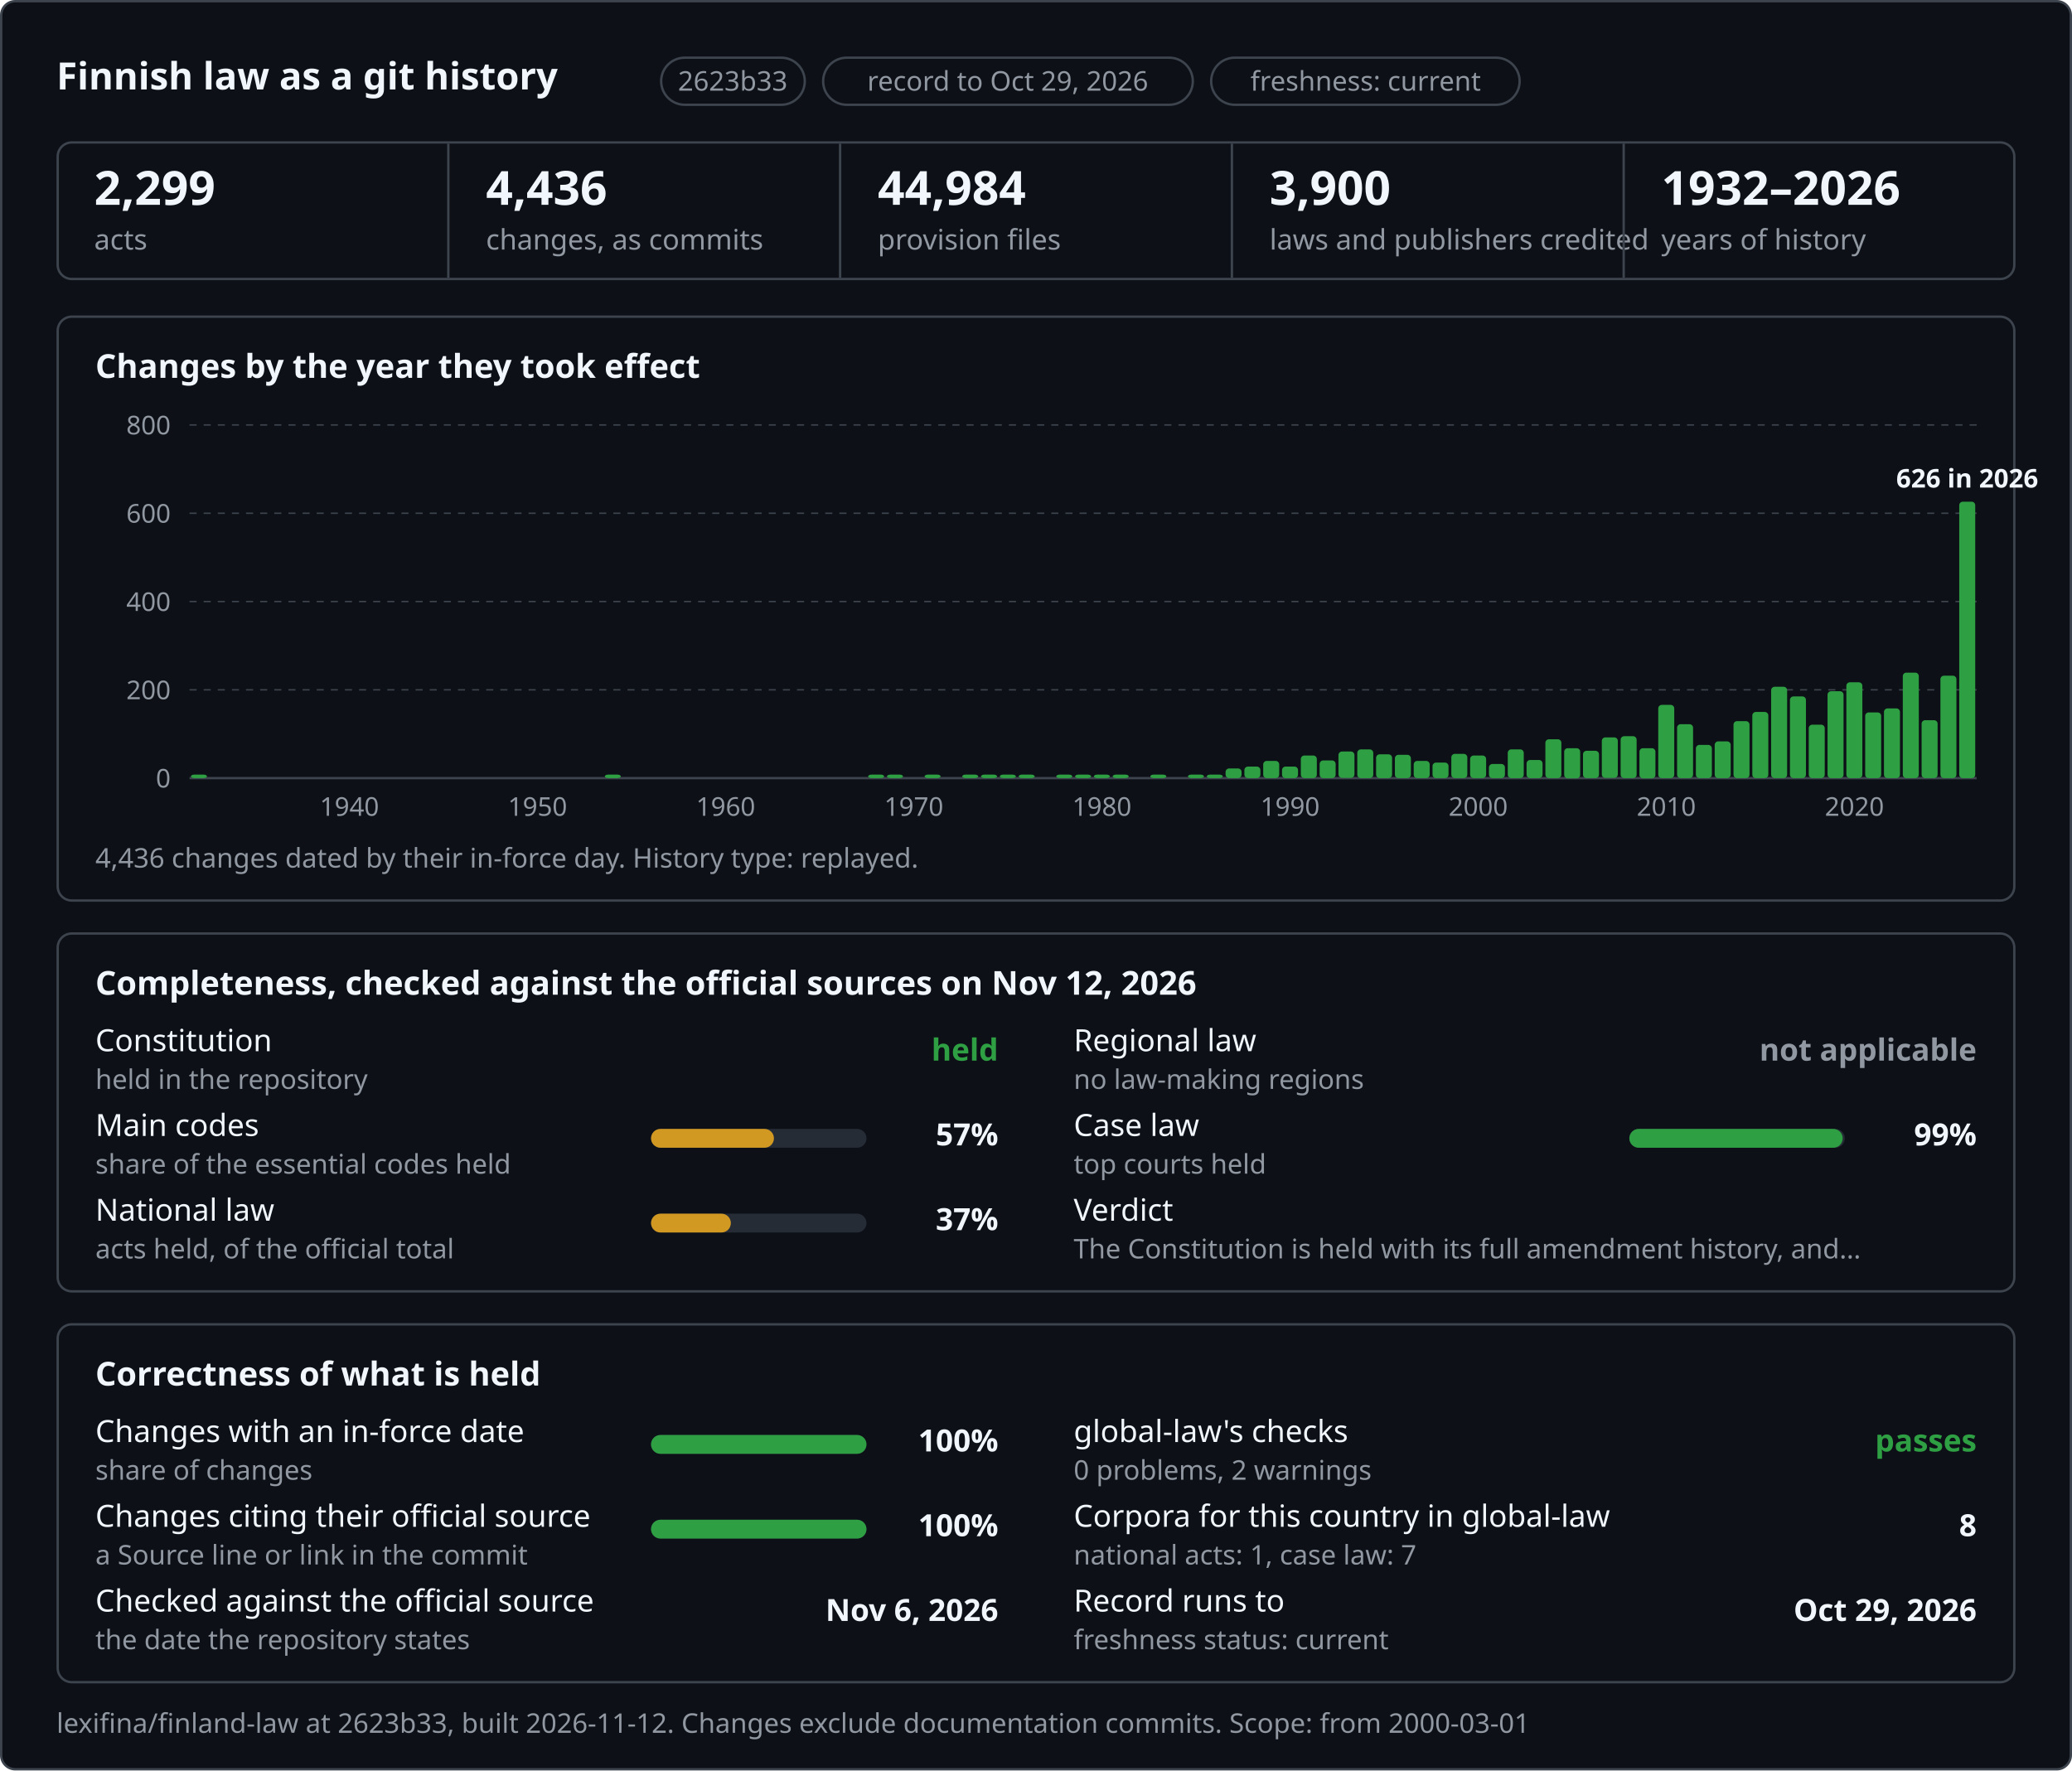
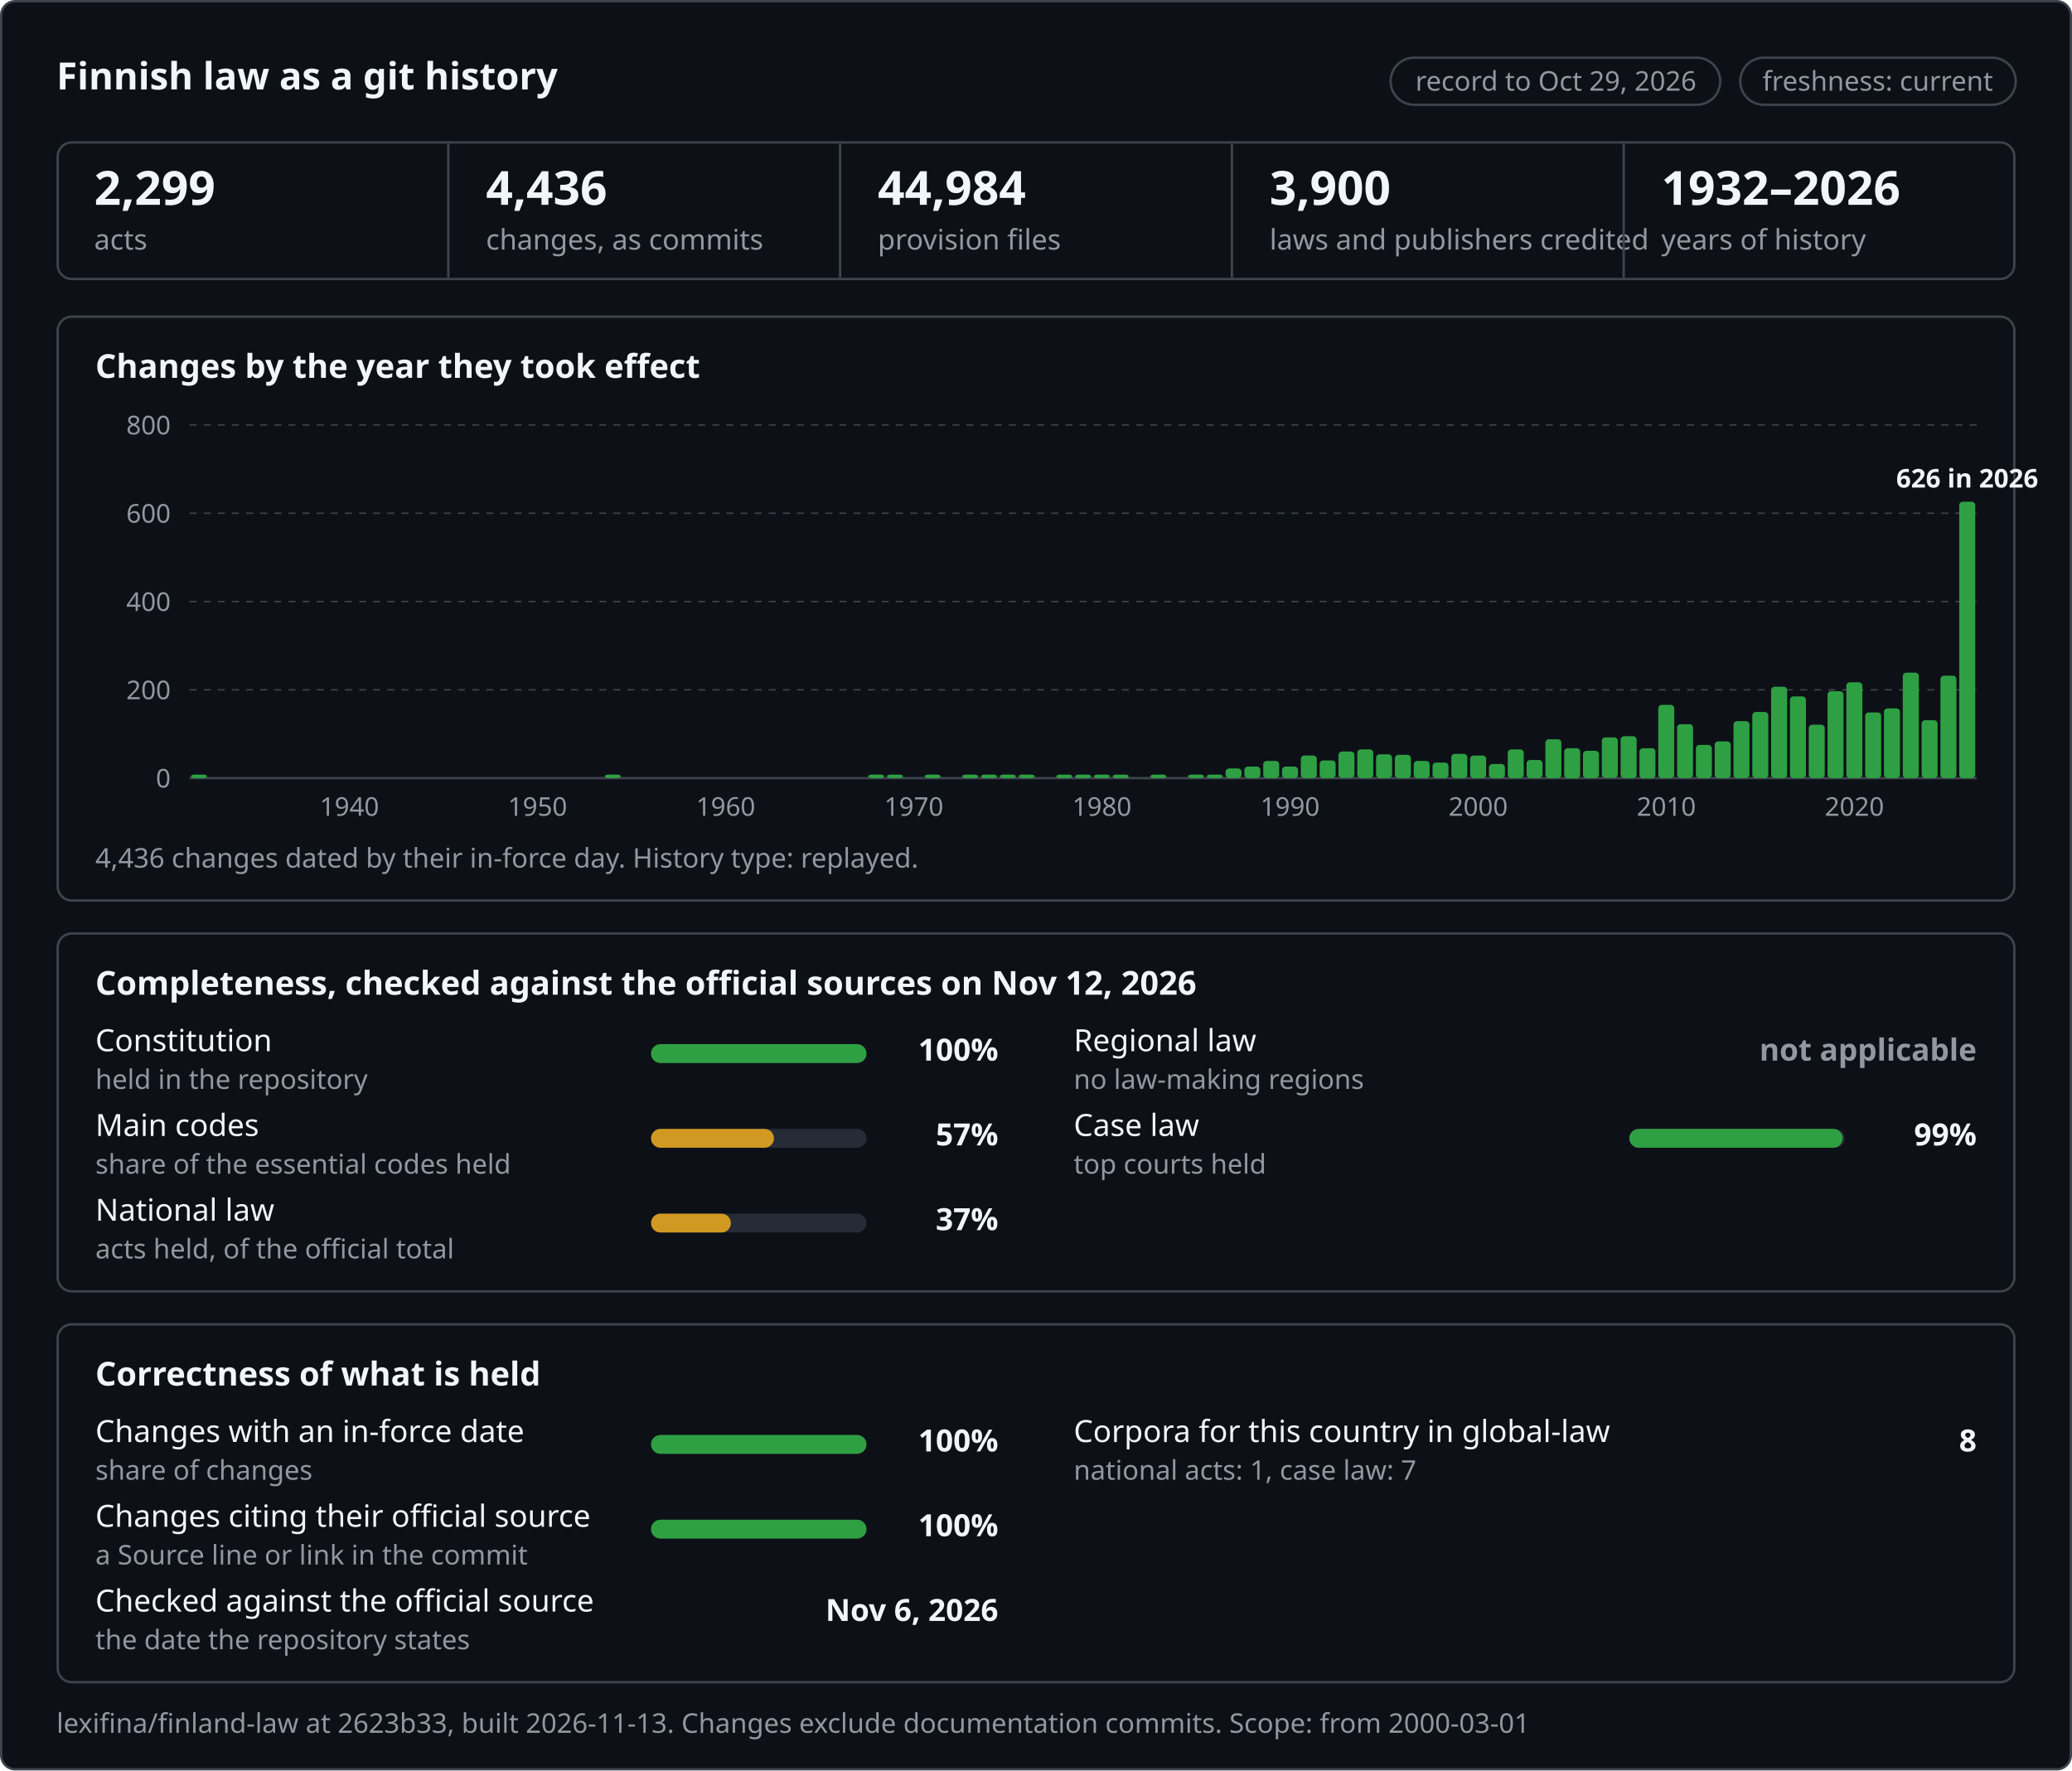
<svg xmlns="http://www.w3.org/2000/svg" width="880" height="752" viewBox="0 0 880 752" font-family="-apple-system,BlinkMacSystemFont,Segoe UI,Noto Sans,Helvetica,Arial,sans-serif">
  <rect x="0.5" y="0.5" width="879" height="751" rx="6" fill="#0d1117" stroke="#3d444d" />
  <text x="24" y="38" font-size="16" font-weight="600" fill="#f0f6fc">Finnish law as a git history</text>
-   <rect x="280.8" y="24.5" width="61" height="20" rx="10" fill="none" stroke="#3d444d" />
-   <text x="311.2" y="38.5" font-size="11.5" font-weight="500" text-anchor="middle" fill="#9198a1">2623b33</text>
-   <rect x="349.6" y="24.5" width="157" height="20" rx="10" fill="none" stroke="#3d444d" />
-   <text x="428.0" y="38.5" font-size="11.5" font-weight="500" text-anchor="middle" fill="#9198a1">record to Oct 29, 2026</text>
-   <rect x="514.4" y="24.5" width="131" height="20" rx="10" fill="none" stroke="#3d444d" />
-   <text x="580.0" y="38.5" font-size="11.5" font-weight="500" text-anchor="middle" fill="#9198a1">freshness: current</text>
+   <rect x="590.6" y="24.5" width="140" height="20" rx="10" fill="none" stroke="#3d444d" />
+   <text x="660.8" y="38.5" font-size="11.5" font-weight="500" text-anchor="middle" fill="#9198a1">record to Oct 29, 2026</text>
+   <rect x="739.1" y="24.5" width="117" height="20" rx="10" fill="none" stroke="#3d444d" />
+   <text x="797.5" y="38.5" font-size="11.5" font-weight="500" text-anchor="middle" fill="#9198a1">freshness: current</text>
  <rect x="24.5" y="60.5" width="831" height="58" rx="6" fill="#0d1117" stroke="#3d444d" />
  <text x="40.0" y="87" font-size="20" font-weight="600" fill="#f0f6fc">2,299</text>
  <text x="40.0" y="106" font-size="12" fill="#9198a1">acts</text>
  <line x1="190.4" y1="61" x2="190.4" y2="118" stroke="#3d444d" />
  <text x="206.4" y="87" font-size="20" font-weight="600" fill="#f0f6fc">4,436</text>
  <text x="206.4" y="106" font-size="12" fill="#9198a1">changes, as commits</text>
  <line x1="356.8" y1="61" x2="356.8" y2="118" stroke="#3d444d" />
  <text x="372.8" y="87" font-size="20" font-weight="600" fill="#f0f6fc">44,984</text>
  <text x="372.8" y="106" font-size="12" fill="#9198a1">provision files</text>
  <line x1="523.2" y1="61" x2="523.2" y2="118" stroke="#3d444d" />
  <text x="539.2" y="87" font-size="20" font-weight="600" fill="#f0f6fc">3,900</text>
-   <text x="539.2" y="106" font-size="12" fill="#9198a1">laws and publishers credited</text>
+   <text x="539.2" y="106" font-size="12" fill="#9198a1" textLength="142" lengthAdjust="spacingAndGlyphs">laws and publishers credited</text>
  <line x1="689.6" y1="61" x2="689.6" y2="118" stroke="#3d444d" />
  <text x="705.6" y="87" font-size="20" font-weight="600" fill="#f0f6fc">1932–2026</text>
  <text x="705.6" y="106" font-size="12" fill="#9198a1">years of history</text>
  <rect x="24.5" y="134.5" width="831" height="248" rx="6" fill="#0d1117" stroke="#3d444d" />
  <text x="40.5" y="160.5" font-size="14" font-weight="600" fill="#f0f6fc">Changes by the year they took effect</text>
  <line x1="80.5" y1="330.5" x2="839.5" y2="330.5" stroke="#3d444d" stroke-width="1" />
  <text x="72.5" y="334.5" font-size="11" text-anchor="end" fill="#9198a1">0</text>
  <line x1="80.5" y1="293.0" x2="839.5" y2="293.0" stroke="#3d444d" stroke-width="0.6" stroke-dasharray="3 3" />
  <text x="72.5" y="297.0" font-size="11" text-anchor="end" fill="#9198a1">200</text>
  <line x1="80.5" y1="255.5" x2="839.5" y2="255.5" stroke="#3d444d" stroke-width="0.6" stroke-dasharray="3 3" />
  <text x="72.5" y="259.5" font-size="11" text-anchor="end" fill="#9198a1">400</text>
  <line x1="80.5" y1="218.0" x2="839.5" y2="218.0" stroke="#3d444d" stroke-width="0.6" stroke-dasharray="3 3" />
  <text x="72.5" y="222.0" font-size="11" text-anchor="end" fill="#9198a1">600</text>
  <line x1="80.5" y1="180.5" x2="839.5" y2="180.5" stroke="#3d444d" stroke-width="0.6" stroke-dasharray="3 3" />
  <text x="72.5" y="184.5" font-size="11" text-anchor="end" fill="#9198a1">800</text>
  <rect x="81.10" y="329.0" width="6.79" height="1.5" rx="1.5" fill="#2ea043" />
  <text x="148.4" y="346.5" font-size="11" text-anchor="middle" fill="#9198a1">1940</text>
  <text x="228.3" y="346.5" font-size="11" text-anchor="middle" fill="#9198a1">1950</text>
  <rect x="256.87" y="329.0" width="6.79" height="1.5" rx="1.5" fill="#2ea043" />
  <text x="308.2" y="346.5" font-size="11" text-anchor="middle" fill="#9198a1">1960</text>
  <rect x="368.72" y="329.0" width="6.79" height="1.5" rx="1.5" fill="#2ea043" />
  <rect x="376.71" y="329.0" width="6.79" height="1.5" rx="1.5" fill="#2ea043" />
  <text x="388.1" y="346.5" font-size="11" text-anchor="middle" fill="#9198a1">1970</text>
  <rect x="392.69" y="329.0" width="6.79" height="1.5" rx="1.5" fill="#2ea043" />
  <rect x="408.67" y="329.0" width="6.79" height="1.5" rx="1.5" fill="#2ea043" />
  <rect x="416.66" y="329.0" width="6.79" height="1.5" rx="1.5" fill="#2ea043" />
  <rect x="424.65" y="329.0" width="6.79" height="1.5" rx="1.5" fill="#2ea043" />
  <rect x="432.64" y="329.0" width="6.79" height="1.5" rx="1.5" fill="#2ea043" />
  <rect x="448.62" y="329.0" width="6.79" height="1.5" rx="1.5" fill="#2ea043" />
  <rect x="456.61" y="329.0" width="6.79" height="1.5" rx="1.5" fill="#2ea043" />
  <rect x="464.59" y="329.0" width="6.79" height="1.5" rx="1.5" fill="#2ea043" />
  <text x="468.0" y="346.5" font-size="11" text-anchor="middle" fill="#9198a1">1980</text>
  <rect x="472.58" y="329.0" width="6.79" height="1.5" rx="1.5" fill="#2ea043" />
  <rect x="488.56" y="329.0" width="6.79" height="1.5" rx="1.5" fill="#2ea043" />
  <rect x="504.54" y="329.0" width="6.79" height="1.5" rx="1.5" fill="#2ea043" />
  <rect x="512.53" y="329.0" width="6.79" height="1.5" rx="1.5" fill="#2ea043" />
  <rect x="520.52" y="326.4" width="6.79" height="4.1" rx="1.5" fill="#2ea043" />
  <rect x="528.51" y="325.6" width="6.79" height="4.9" rx="1.5" fill="#2ea043" />
  <rect x="536.50" y="323.2" width="6.79" height="7.3" rx="1.5" fill="#2ea043" />
  <rect x="544.49" y="325.6" width="6.79" height="4.9" rx="1.5" fill="#2ea043" />
  <text x="547.9" y="346.5" font-size="11" text-anchor="middle" fill="#9198a1">1990</text>
  <rect x="552.48" y="320.9" width="6.79" height="9.6" rx="1.5" fill="#2ea043" />
  <rect x="560.47" y="323.0" width="6.79" height="7.5" rx="1.5" fill="#2ea043" />
  <rect x="568.46" y="319.2" width="6.79" height="11.2" rx="1.5" fill="#2ea043" />
  <rect x="576.45" y="318.3" width="6.79" height="12.2" rx="1.5" fill="#2ea043" />
  <rect x="584.44" y="320.4" width="6.79" height="10.1" rx="1.5" fill="#2ea043" />
  <rect x="592.43" y="320.6" width="6.79" height="9.9" rx="1.5" fill="#2ea043" />
  <rect x="600.42" y="323.2" width="6.79" height="7.3" rx="1.5" fill="#2ea043" />
  <rect x="608.41" y="323.9" width="6.79" height="6.6" rx="1.5" fill="#2ea043" />
  <rect x="616.39" y="320.2" width="6.79" height="10.3" rx="1.5" fill="#2ea043" />
  <rect x="624.38" y="320.9" width="6.79" height="9.6" rx="1.5" fill="#2ea043" />
  <text x="627.8" y="346.5" font-size="11" text-anchor="middle" fill="#9198a1">2000</text>
  <rect x="632.37" y="324.5" width="6.79" height="6.0" rx="1.5" fill="#2ea043" />
  <rect x="640.36" y="318.3" width="6.79" height="12.2" rx="1.5" fill="#2ea043" />
  <rect x="648.35" y="322.8" width="6.79" height="7.7" rx="1.5" fill="#2ea043" />
  <rect x="656.34" y="314.0" width="6.79" height="16.5" rx="1.5" fill="#2ea043" />
  <rect x="664.33" y="317.8" width="6.79" height="12.8" rx="1.5" fill="#2ea043" />
  <rect x="672.32" y="318.9" width="6.79" height="11.6" rx="1.5" fill="#2ea043" />
  <rect x="680.31" y="313.2" width="6.79" height="17.2" rx="1.5" fill="#2ea043" />
  <rect x="688.30" y="312.7" width="6.79" height="17.8" rx="1.5" fill="#2ea043" />
  <rect x="696.29" y="317.8" width="6.79" height="12.8" rx="1.5" fill="#2ea043" />
  <rect x="704.28" y="299.4" width="6.79" height="31.1" rx="1.5" fill="#2ea043" />
  <text x="707.7" y="346.5" font-size="11" text-anchor="middle" fill="#9198a1">2010</text>
  <rect x="712.27" y="307.6" width="6.79" height="22.9" rx="1.5" fill="#2ea043" />
  <rect x="720.26" y="316.4" width="6.79" height="14.1" rx="1.5" fill="#2ea043" />
  <rect x="728.25" y="314.9" width="6.79" height="15.6" rx="1.5" fill="#2ea043" />
  <rect x="736.24" y="306.3" width="6.79" height="24.2" rx="1.5" fill="#2ea043" />
  <rect x="744.23" y="302.4" width="6.79" height="28.1" rx="1.5" fill="#2ea043" />
  <rect x="752.22" y="291.7" width="6.79" height="38.8" rx="1.5" fill="#2ea043" />
  <rect x="760.21" y="295.8" width="6.79" height="34.7" rx="1.5" fill="#2ea043" />
  <rect x="768.19" y="307.8" width="6.79" height="22.7" rx="1.5" fill="#2ea043" />
  <rect x="776.18" y="293.6" width="6.79" height="36.9" rx="1.5" fill="#2ea043" />
  <rect x="784.17" y="289.8" width="6.79" height="40.7" rx="1.5" fill="#2ea043" />
  <text x="787.6" y="346.5" font-size="11" text-anchor="middle" fill="#9198a1">2020</text>
  <rect x="792.16" y="302.6" width="6.79" height="27.9" rx="1.5" fill="#2ea043" />
  <rect x="800.15" y="300.9" width="6.79" height="29.6" rx="1.5" fill="#2ea043" />
  <rect x="808.14" y="285.7" width="6.79" height="44.8" rx="1.5" fill="#2ea043" />
  <rect x="816.13" y="305.9" width="6.79" height="24.6" rx="1.5" fill="#2ea043" />
  <rect x="824.12" y="287.0" width="6.79" height="43.5" rx="1.5" fill="#2ea043" />
  <rect x="832.11" y="213.1" width="6.79" height="117.4" rx="1.5" fill="#2ea043" />
  <text x="835.5" y="207.1" font-size="11" font-weight="600" text-anchor="middle" fill="#f0f6fc">626 in 2026</text>
  <text x="40.5" y="368.5" font-size="11.5" fill="#9198a1">4,436 changes dated by their in-force day. History type: replayed.</text>
  <rect x="24.5" y="396.5" width="831" height="152" rx="6" fill="#0d1117" stroke="#3d444d" />
  <text x="40.5" y="422.5" font-size="14" font-weight="600" fill="#f0f6fc">Completeness, checked against the official sources on Nov 12, 2026</text>
  <text x="40.5" y="446.5" font-size="13" fill="#f0f6fc">Constitution</text>
  <text x="40.5" y="462.5" font-size="11.5" fill="#9198a1">held in the repository</text>
-   <text x="424.0" y="450.5" font-size="13" font-weight="600" text-anchor="end" fill="#2ea043">held</text>
+   <g>
+     <rect x="276.5" y="443.5" width="91.5" height="8" rx="4" fill="#262c36" />
+     <rect x="276.5" y="443.5" width="91.5" height="8" rx="4" fill="#2ea043" />
+   </g>
+   <text x="424.0" y="450.5" font-size="13" font-weight="600" text-anchor="end" fill="#f0f6fc">100%</text>
  <text x="40.5" y="482.5" font-size="13" fill="#f0f6fc">Main codes</text>
  <text x="40.5" y="498.5" font-size="11.5" fill="#9198a1">share of the essential codes held</text>
  <g>
    <rect x="276.5" y="479.5" width="91.5" height="8" rx="4" fill="#262c36" />
    <rect x="276.5" y="479.5" width="52.2" height="8" rx="4" fill="#d29922" />
  </g>
  <text x="424.0" y="486.5" font-size="13" font-weight="600" text-anchor="end" fill="#f0f6fc">57%</text>
  <text x="40.5" y="518.5" font-size="13" fill="#f0f6fc">National law</text>
  <text x="40.5" y="534.5" font-size="11.5" fill="#9198a1">acts held, of the official total</text>
  <g>
    <rect x="276.5" y="515.5" width="91.5" height="8" rx="4" fill="#262c36" />
    <rect x="276.5" y="515.5" width="33.9" height="8" rx="4" fill="#d29922" />
  </g>
  <text x="424.0" y="522.5" font-size="13" font-weight="600" text-anchor="end" fill="#f0f6fc">37%</text>
  <text x="456.0" y="446.5" font-size="13" fill="#f0f6fc">Regional law</text>
  <text x="456.0" y="462.5" font-size="11.5" fill="#9198a1">no law-making regions</text>
  <text x="839.5" y="450.5" font-size="13" font-weight="600" text-anchor="end" fill="#9198a1">not applicable</text>
  <text x="456.0" y="482.5" font-size="13" fill="#f0f6fc">Case law</text>
  <text x="456.0" y="498.5" font-size="11.5" fill="#9198a1">top courts held</text>
  <g>
    <rect x="692.0" y="479.5" width="91.5" height="8" rx="4" fill="#262c36" />
    <rect x="692.0" y="479.5" width="90.6" height="8" rx="4" fill="#2ea043" />
  </g>
  <text x="839.5" y="486.5" font-size="13" font-weight="600" text-anchor="end" fill="#f0f6fc">99%</text>
-   <text x="456.0" y="518.5" font-size="13" fill="#f0f6fc">Verdict</text>
-   <text x="456.0" y="534.5" font-size="11.5" fill="#9198a1">The Constitution is held with its full amendment history, and…</text>
-   <text x="839.5" y="522.5" font-size="13" font-weight="600" text-anchor="end" fill="#9198a1" />
  <rect x="24.5" y="562.5" width="831" height="152" rx="6" fill="#0d1117" stroke="#3d444d" />
  <text x="40.5" y="588.5" font-size="14" font-weight="600" fill="#f0f6fc">Correctness of what is held</text>
  <text x="40.5" y="612.5" font-size="13" fill="#f0f6fc">Changes with an in-force date</text>
  <text x="40.5" y="628.5" font-size="11.5" fill="#9198a1">share of changes</text>
  <g>
    <rect x="276.5" y="609.5" width="91.5" height="8" rx="4" fill="#262c36" />
    <rect x="276.5" y="609.5" width="91.5" height="8" rx="4" fill="#2ea043" />
  </g>
  <text x="424.0" y="616.5" font-size="13" font-weight="600" text-anchor="end" fill="#f0f6fc">100%</text>
  <text x="40.5" y="648.5" font-size="13" fill="#f0f6fc">Changes citing their official source</text>
  <text x="40.5" y="664.5" font-size="11.5" fill="#9198a1">a Source line or link in the commit</text>
  <g>
    <rect x="276.5" y="645.5" width="91.5" height="8" rx="4" fill="#262c36" />
    <rect x="276.5" y="645.5" width="91.5" height="8" rx="4" fill="#2ea043" />
  </g>
  <text x="424.0" y="652.5" font-size="13" font-weight="600" text-anchor="end" fill="#f0f6fc">100%</text>
  <text x="40.5" y="684.5" font-size="13" fill="#f0f6fc">Checked against the official source</text>
  <text x="40.5" y="700.5" font-size="11.5" fill="#9198a1">the date the repository states</text>
  <text x="424.0" y="688.5" font-size="13" font-weight="600" text-anchor="end" fill="#f0f6fc">Nov 6, 2026</text>
-   <text x="456.0" y="612.5" font-size="13" fill="#f0f6fc">global-law's checks</text>
-   <text x="456.0" y="628.5" font-size="11.5" fill="#9198a1">0 problems, 2 warnings</text>
-   <text x="839.5" y="616.5" font-size="13" font-weight="600" text-anchor="end" fill="#2ea043">passes</text>
-   <text x="456.0" y="648.5" font-size="13" fill="#f0f6fc">Corpora for this country in global-law</text>
-   <text x="456.0" y="664.5" font-size="11.5" fill="#9198a1">national acts: 1, case law: 7</text>
-   <text x="839.5" y="652.5" font-size="13" font-weight="600" text-anchor="end" fill="#f0f6fc">8</text>
-   <text x="456.0" y="684.5" font-size="13" fill="#f0f6fc">Record runs to</text>
-   <text x="456.0" y="700.5" font-size="11.5" fill="#9198a1">freshness status: current</text>
-   <text x="839.5" y="688.5" font-size="13" font-weight="600" text-anchor="end" fill="#f0f6fc">Oct 29, 2026</text>
-   <text x="24" y="736" font-size="11.5" fill="#9198a1">lexifina/finland-law at 2623b33, built 2026-11-12. Changes exclude documentation commits. Scope: from 2000-03-01</text>
+   <text x="456.0" y="612.5" font-size="13" fill="#f0f6fc">Corpora for this country in global-law</text>
+   <text x="456.0" y="628.5" font-size="11.5" fill="#9198a1">national acts: 1, case law: 7</text>
+   <text x="839.5" y="616.5" font-size="13" font-weight="600" text-anchor="end" fill="#f0f6fc">8</text>
+   <text x="24" y="736" font-size="11.5" fill="#9198a1">lexifina/finland-law at 2623b33, built 2026-11-13. Changes exclude documentation commits. Scope: from 2000-03-01</text>
</svg>
